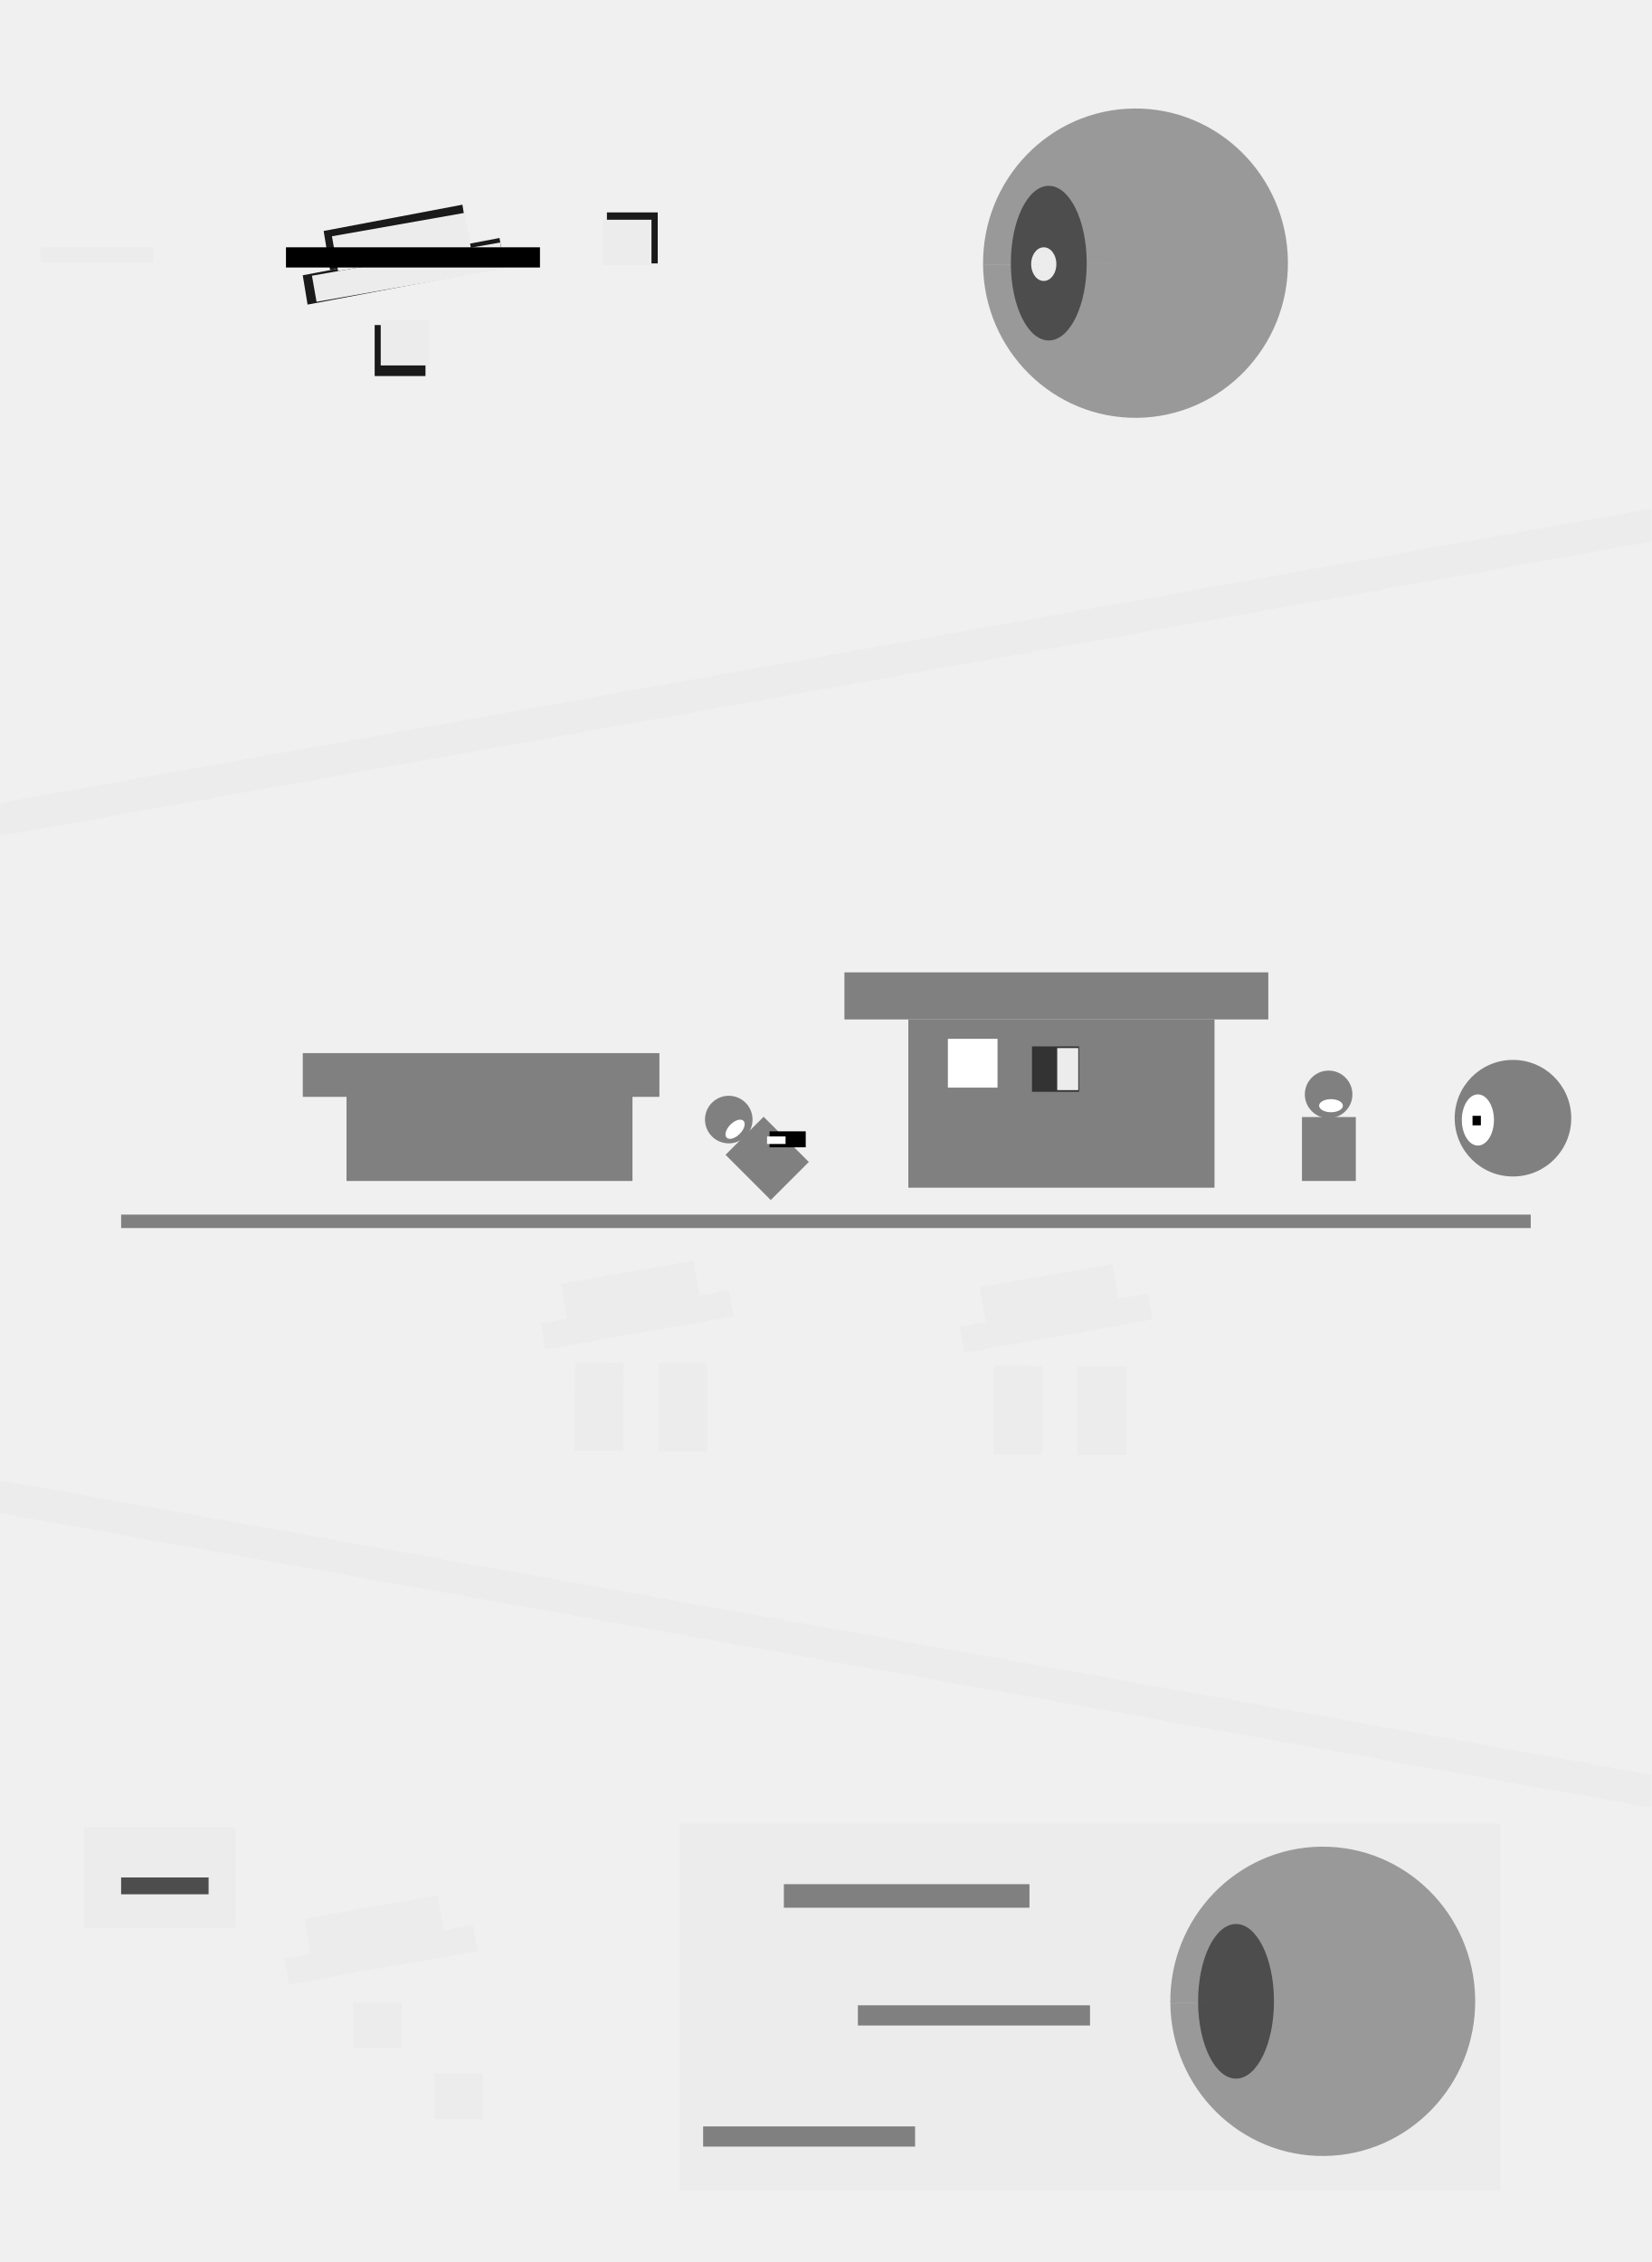
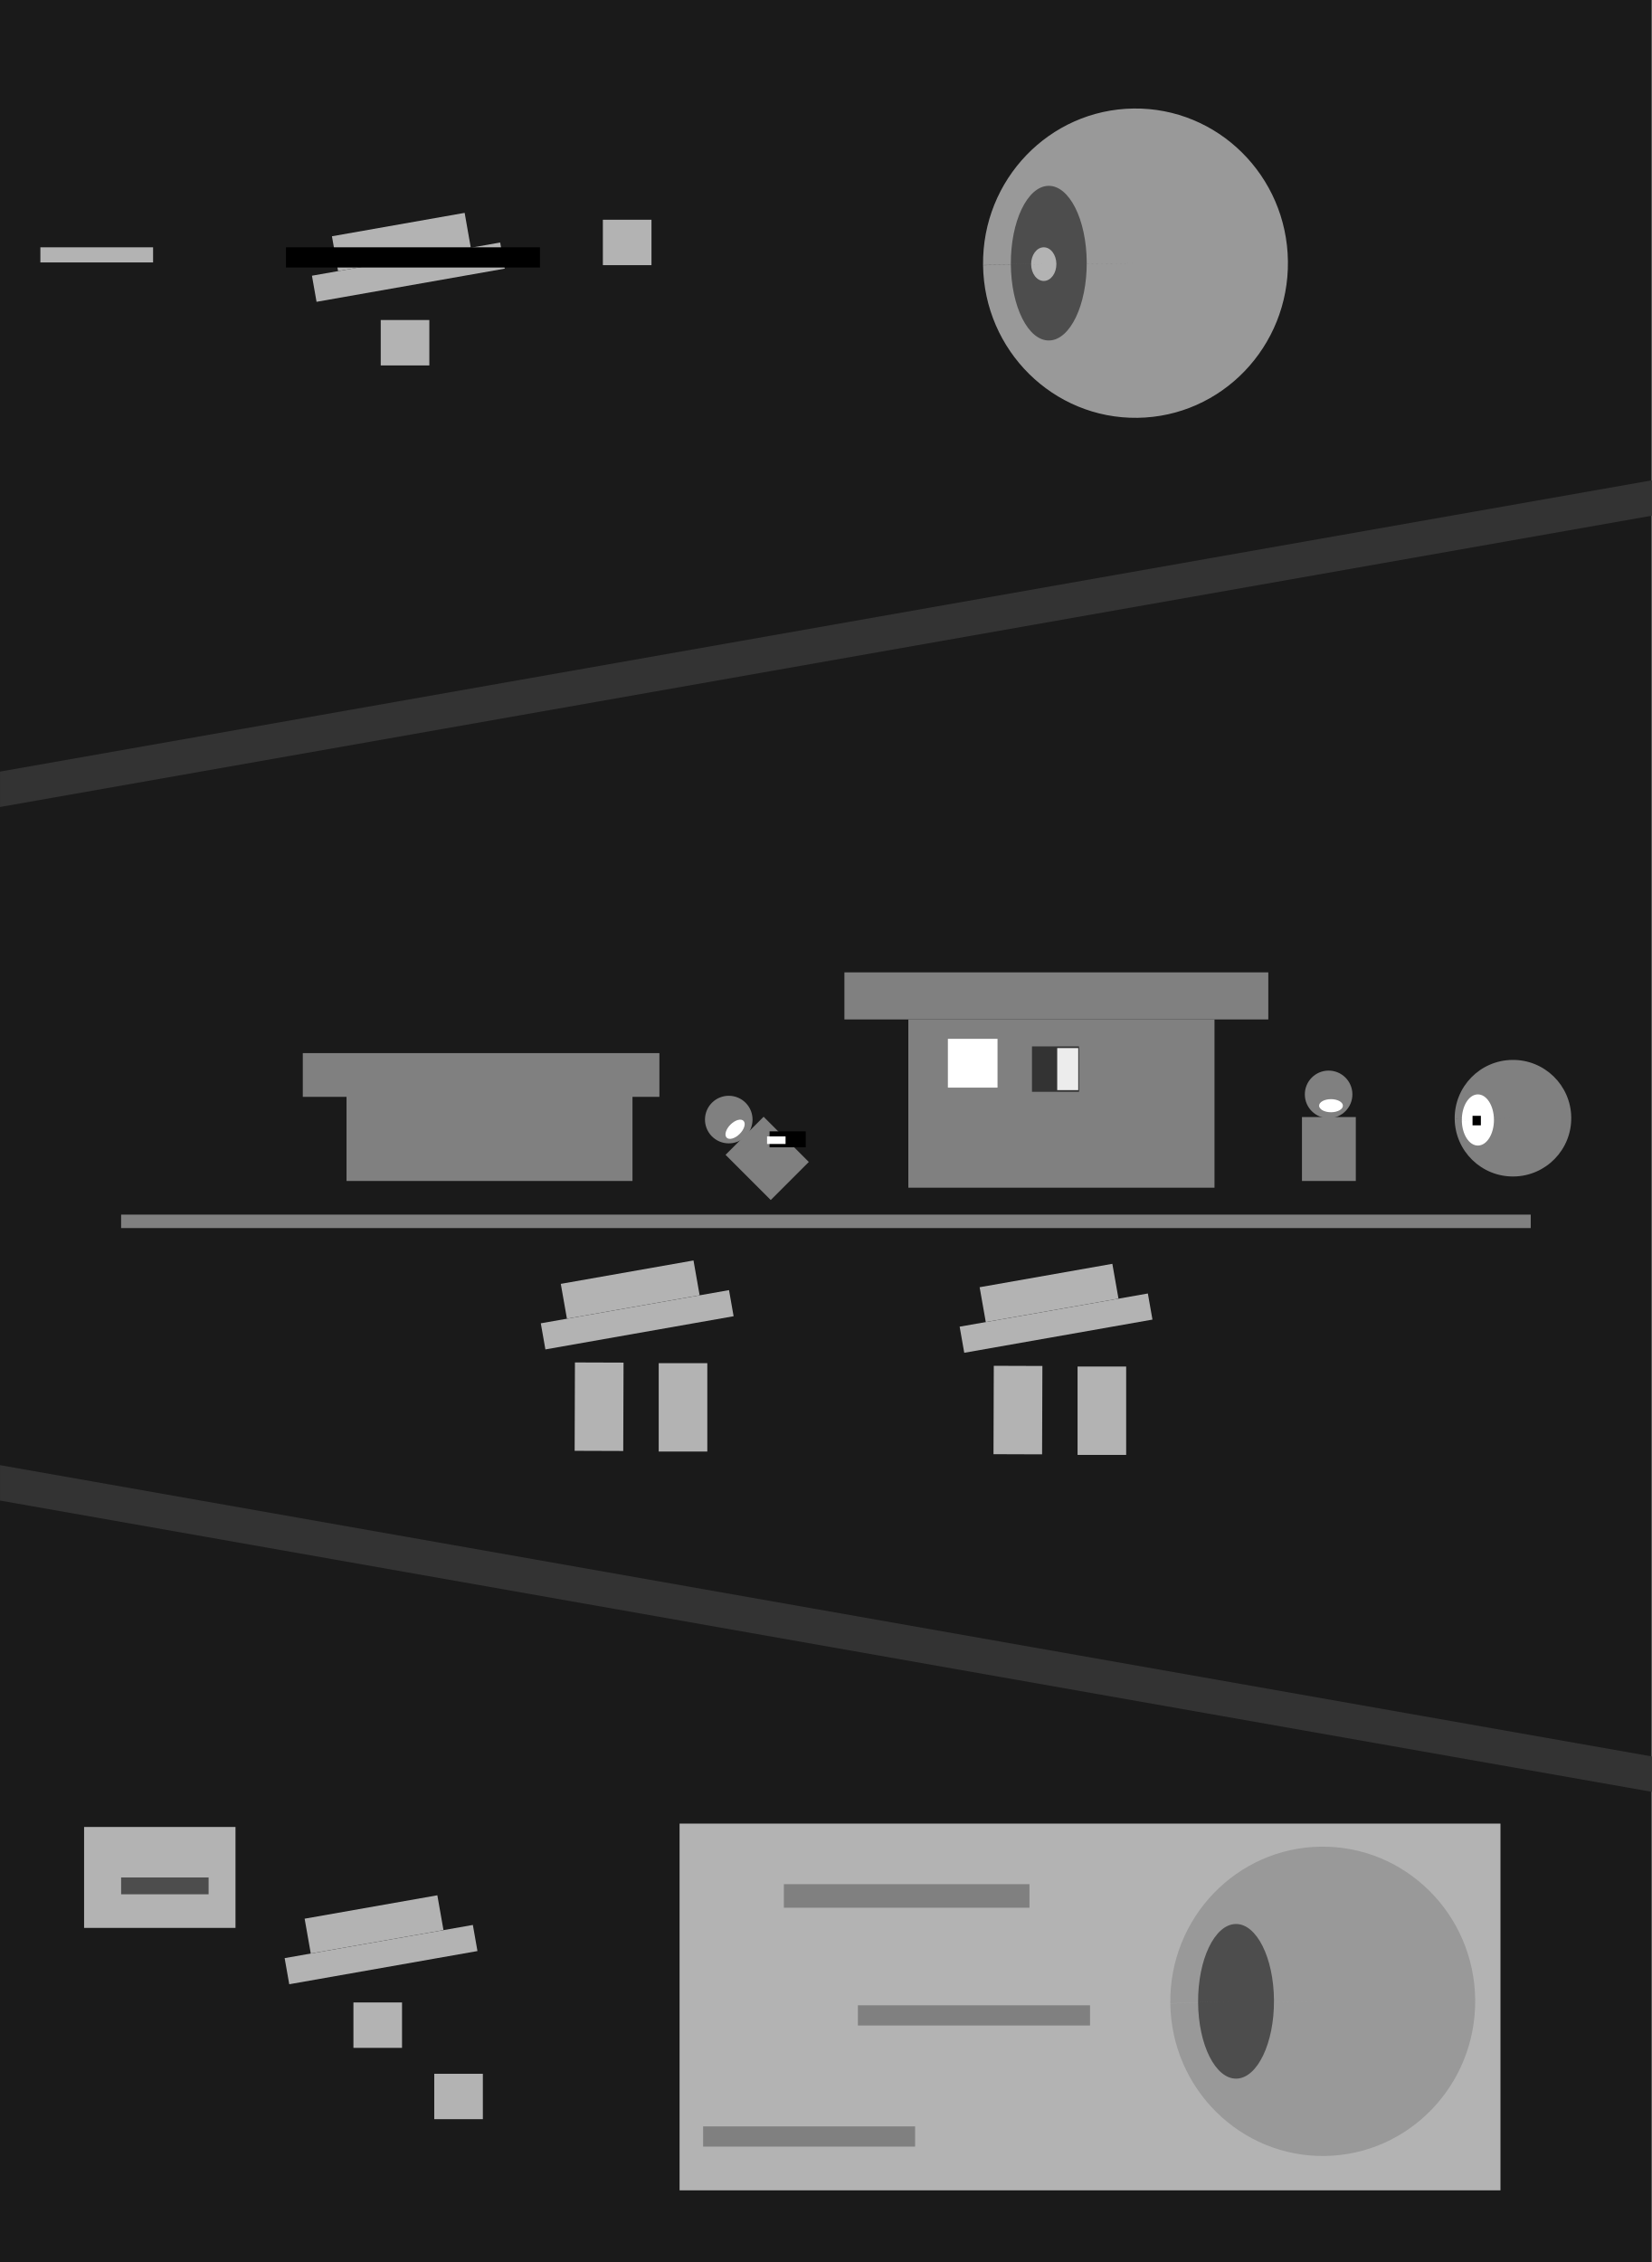
<svg xmlns="http://www.w3.org/2000/svg" width="260" height="356" viewBox="0 0 68.792 94.192" version="1.1" id="svg1">
  <defs id="defs1" />
  <g id="layer1">
-     <rect style="display:none;fill:#1a1a1a;stroke-width:0.265" id="rect1" width="68.787" height="94.216" x="-2.220446e-16" y="0" />
-     <g id="g43" transform="translate(10.37096,37.37893)">
-       <g id="g33" transform="translate(-12.95973,10.36779)">
-         <g id="g30">
-           <rect style="fill:#ececec;stroke-width:0.265" id="rect29" width="2.024" height="3.68" x="47.464" y="9.157" />
-           <rect style="fill:#ececec;stroke-width:0.265" id="rect30" width="2.024" height="3.68" x="44.006" y="8.978" transform="rotate(0.193924)" />
+     <g id="g1">
+       <rect style="display:inline;fill:#1a1a1a;stroke-width:0.265" id="rect1" width="68.787" height="94.216" x="-2.220446e-16" y="0" />
+       <g id="g43" transform="translate(10.37096,37.37893)">
+         <g id="g33" transform="translate(-12.95973,10.36779)" style="fill:#b3b3b3">
+           <g id="g30" style="fill:#b3b3b3">
+             <rect style="fill:#b3b3b3;stroke-width:0.265" id="rect29" width="2.024" height="3.68" x="47.464" y="9.157" />
+             <rect style="fill:#b3b3b3;stroke-width:0.265" id="rect30" width="2.024" height="3.68" x="44.006" y="8.978" transform="rotate(0.193924)" />
+           </g>
+           <g id="g32" transform="rotate(-10,46.62477,8.727835)" style="fill:#b3b3b3">
+             <rect style="fill:#b3b3b3;stroke-width:0.265" id="rect31" width="5.612" height="1.472" x="43.934" y="5.336" />
+             <rect style="fill:#b3b3b3;stroke-width:0.265" id="rect32" width="7.959" height="1.104" x="42.829" y="6.809" />
+           </g>
        </g>
-         <g id="g32" transform="rotate(-10,46.62477,8.727835)">
-           <rect style="fill:#ececec;stroke-width:0.265" id="rect31" width="5.612" height="1.472" x="43.934" y="5.336" />
-           <rect style="fill:#ececec;stroke-width:0.265" id="rect32" width="7.959" height="1.104" x="42.829" y="6.809" />
+         <g id="g13" transform="translate(-30.40283,10.22768)" style="fill:#b3b3b3">
+           <g id="g10" style="fill:#b3b3b3">
+             <rect style="fill:#b3b3b3;stroke-width:0.265" id="rect9" width="2.024" height="3.68" x="47.464" y="9.157" />
+             <rect style="fill:#b3b3b3;stroke-width:0.265" id="rect10" width="2.024" height="3.68" x="44.006" y="8.978" transform="rotate(0.193924)" />
+           </g>
+           <g id="g12" transform="rotate(-10,46.62477,8.727835)" style="fill:#b3b3b3">
+             <rect style="fill:#b3b3b3;stroke-width:0.265" id="rect11" width="5.612" height="1.472" x="43.934" y="5.336" />
+             <rect style="fill:#b3b3b3;stroke-width:0.265" id="rect12" width="7.959" height="1.104" x="42.829" y="6.809" />
+           </g>
        </g>
+         <rect style="fill:#808080;stroke-width:0.265" id="rect13" width="58.704" height="0.56" x="-5.327" y="13.199" />
+         <rect style="fill:#808080;stroke-width:0.265" id="rect15" width="12.75" height="7.005" x="27.457" y="5.073" />
+         <rect style="fill:#808080;stroke-width:0.265" id="rect17" width="17.653" height="1.961" x="24.795" y="3.111" />
+         <rect style="fill:#808080;stroke-width:0.265" id="rect18" width="11.909" height="3.923" x="4.06" y="7.875" />
+         <rect style="fill:#808080;stroke-width:0.265" id="rect19" width="14.851" height="1.821" x="2.239" y="6.474" />
+         <rect style="fill:#808080;stroke-width:0.265" id="rect21" width="2.242" height="2.662" x="43.85" y="9.136" />
+         <path style="fill:#808080;stroke-width:0.265" id="path22" d="m 43.969,8.205 a 0.991,0.991 0 0 1 0.978,-1.003 0.991,0.991 0 0 1 1.003,0.978 0.991,0.991 0 0 1 -0.978,1.003 0.991,0.991 0 0 1 -1.003,-0.978 l 0.991,-0.013 z" />
+         <path style="fill:#808080;stroke-width:0.265" id="path23" d="m 50.21,9.214 a 2.427,2.427 0 0 1 2.396,-2.457 2.427,2.427 0 0 1 2.458,2.396 2.427,2.427 0 0 1 -2.396,2.458 2.427,2.427 0 0 1 -2.458,-2.396 L 52.637,9.184 Z" />
+         <path style="fill:#ffffff;stroke-width:0.265" id="path25" d="M 50.507,9.271 A 0.669,1.065 0 0 1 51.167,8.193 0.669,1.065 0 0 1 51.845,9.244 0.669,1.065 0 0 1 51.184,10.323 0.669,1.065 0 0 1 50.507,9.272 L 51.176,9.258 Z" />
+         <path style="fill:#ffffff;stroke-width:0.265" id="path26" d="M 44.563,8.667 A 0.495,0.272 0 0 1 45.052,8.391 0.495,0.272 0 0 1 45.554,8.66 0.495,0.272 0 0 1 45.065,8.936 0.495,0.272 0 0 1 44.563,8.667 l 0.495,-0.004 z" />
+         <rect style="fill:#808080;stroke-width:0.265" id="rect21-4" width="2.242" height="2.662" x="-8.702" y="21.605" transform="matrix(-0.7071068,0.7071068,0.7071068,0.7071068,0,0)" />
+         <path style="fill:#808080;stroke-width:0.265" id="path22-6" d="m -8.583,20.674 a 0.991,0.991 0 0 1 0.978,-1.003 0.991,0.991 0 0 1 1.003,0.978 0.991,0.991 0 0 1 -0.978,1.003 0.991,0.991 0 0 1 -1.003,-0.978 l 0.991,-0.013 z" transform="matrix(-0.7071068,0.7071068,0.7071068,0.7071068,0,0)" />
+         <path style="fill:#ffffff;stroke-width:0.265" id="path26-1" d="m -7.989,21.136 a 0.495,0.272 0 0 1 0.489,-0.276 0.495,0.272 0 0 1 0.502,0.269 0.495,0.272 0 0 1 -0.489,0.276 0.495,0.272 0 0 1 -0.502,-0.269 l 0.495,-0.004 z" transform="matrix(-0.7071068,0.7071068,0.7071068,0.7071068,0,0)" />
+         <rect style="fill:#000000;stroke-width:0.265" id="rect26" width="1.506" height="0.665" x="21.678" y="9.731" />
+         <rect style="fill:#ffffff;stroke-width:0.265" id="rect27" width="0.771" height="0.315" x="21.573" y="9.942" />
+         <rect style="fill:#ffffff;stroke-width:0.265" id="rect28" width="2.067" height="2.032" x="29.104" y="5.879" />
+         <rect style="fill:#333333;stroke-width:0.265" id="rect33" width="1.961" height="1.891" x="32.606" y="6.194" />
+         <rect style="fill:#ececec;stroke-width:0.265" id="rect34" width="0.876" height="1.751" x="33.657" y="6.264" />
+         <rect style="fill:#000000;stroke-width:0.265" id="rect35" width="0.347" height="0.396" x="50.953" y="9.085" />
      </g>
-       <g id="g13" transform="translate(-30.40283,10.22768)">
-         <g id="g10">
-           <rect style="fill:#ececec;stroke-width:0.265" id="rect9" width="2.024" height="3.68" x="47.464" y="9.157" />
-           <rect style="fill:#ececec;stroke-width:0.265" id="rect10" width="2.024" height="3.68" x="44.006" y="8.978" transform="rotate(0.193924)" />
+       <g id="g25" transform="translate(-2.831751,-0.174001)">
+         <rect style="fill:#b3b3b3;stroke-width:0.305" id="rect36" width="34.186" height="15.271" x="31.133" y="76.111" />
+         <g id="g24-1" transform="matrix(1.045551,0,0,1.123106,-29.05198,3.216331)" style="fill:#1a1a1a">
+           <g id="g18-5" transform="translate(0,0.6505908)" style="fill:#1a1a1a">
+             <rect style="fill:#1a1a1a;stroke-width:0.19" id="rect14-86" width="2.024" height="1.891" x="54.669" y="4.516" />
+             <rect style="fill:#1a1a1a;stroke-width:0.19" id="rect16-1" width="2.024" height="1.891" x="45.418" y="8.692" />
+           </g>
+           <g id="g23-2" transform="rotate(-10,46.62477,8.727835)" style="fill:#1a1a1a">
+             <rect style="fill:#1a1a1a;stroke-width:0.265" id="rect20-4" width="5.612" height="1.472" x="43.934" y="5.336" />
+             <rect style="fill:#1a1a1a;stroke-width:0.265" id="rect23-2" width="7.959" height="1.104" x="42.829" y="6.809" />
+           </g>
        </g>
-         <g id="g12" transform="rotate(-10,46.62477,8.727835)">
-           <rect style="fill:#ececec;stroke-width:0.265" id="rect11" width="5.612" height="1.472" x="43.934" y="5.336" />
-           <rect style="fill:#ececec;stroke-width:0.265" id="rect12" width="7.959" height="1.104" x="42.829" y="6.809" />
+         <g id="g24" transform="translate(-26.73057,4.157515)" style="fill:#b3b3b3">
+           <g id="g18" transform="translate(0,0.6505908)" style="fill:#b3b3b3">
+             <rect style="fill:#b3b3b3;stroke-width:0.19" id="rect14" width="2.024" height="1.891" x="54.669" y="4.516" />
+             <rect style="fill:#b3b3b3;stroke-width:0.19" id="rect16" width="2.024" height="1.891" x="45.418" y="8.692" />
+           </g>
+           <g id="g23" transform="rotate(-10,46.62477,8.727835)" style="fill:#b3b3b3">
+             <rect style="fill:#b3b3b3;stroke-width:0.265" id="rect20" width="5.612" height="1.472" x="43.934" y="5.336" />
+             <rect style="fill:#b3b3b3;stroke-width:0.265" id="rect23" width="7.959" height="1.104" x="42.829" y="6.809" />
+           </g>
        </g>
+         <g id="g24-0" transform="translate(-27.86757,74.21561)" style="fill:#b3b3b3">
+           <g id="g18-8" transform="translate(0,0.6505908)" style="fill:#b3b3b3">
+             <rect style="fill:#b3b3b3;stroke-width:0.19" id="rect14-8" width="2.024" height="1.891" x="48.784" y="11.662" />
+             <rect style="fill:#b3b3b3;stroke-width:0.19" id="rect16-0" width="2.024" height="1.891" x="45.418" y="8.692" />
+           </g>
+           <g id="g23-6" transform="rotate(-10,46.62477,8.727835)" style="fill:#b3b3b3">
+             <rect style="fill:#b3b3b3;stroke-width:0.265" id="rect20-8" width="5.612" height="1.472" x="43.934" y="5.336" />
+             <rect style="fill:#b3b3b3;stroke-width:0.265" id="rect23-1" width="7.959" height="1.104" x="42.829" y="6.809" />
+           </g>
+         </g>
+         <g id="g2" transform="translate(8.563683,14.1475)">
+           <path style="fill:#999999;stroke-width:0.508" id="path29" d="m 35.208,-2.935 a 6.349,6.441 0 0 1 6.268,-6.52 6.349,6.441 0 0 1 6.428,6.358 6.349,6.441 0 0 1 -6.266,6.522 6.349,6.441 0 0 1 -6.43,-6.356 l 6.348,-0.084 z" />
+           <path style="fill:#4d4d4d;stroke-width:0.179" id="path24" d="m 36.365,-2.975 a 1.58,3.22 0 0 1 1.56,-3.26 1.58,3.22 0 0 1 1.6,3.179 A 1.58,3.22 0 0 1 37.965,0.204 1.58,3.22 0 0 1 36.365,-2.974 l 1.58,-0.042 z" />
+           <path style="fill:#b3b3b3;stroke-width:0.265" id="path9" d="m 45.774,11.181 a 0.525,0.701 0 0 1 0.519,-0.709 0.525,0.701 0 0 1 0.532,0.692 0.525,0.701 0 0 1 -0.519,0.709 0.525,0.701 0 0 1 -0.532,-0.691 l 0.525,-0.009 z" transform="translate(-8.563684,-14.1475)" />
+         </g>
+         <g id="g2-1" transform="translate(16.36187,86.5263)">
+           <path style="fill:#999999;stroke-width:0.508" id="path29-9" d="m 35.208,-2.935 a 6.349,6.441 0 0 1 6.268,-6.52 6.349,6.441 0 0 1 6.428,6.358 6.349,6.441 0 0 1 -6.266,6.522 6.349,6.441 0 0 1 -6.43,-6.356 l 6.348,-0.084 z" />
+           <path style="fill:#4d4d4d;stroke-width:0.179" id="path24-7" d="m 36.365,-2.975 a 1.58,3.22 0 0 1 1.56,-3.26 1.58,3.22 0 0 1 1.6,3.179 A 1.58,3.22 0 0 1 37.965,0.204 1.58,3.22 0 0 1 36.365,-2.974 l 1.58,-0.042 z" />
+         </g>
+         <rect style="fill:#000000;stroke-width:0.265" id="rect7" width="10.578" height="0.841" x="14.741" y="10.472" />
+         <rect style="fill:#b3b3b3;stroke-width:0.265" id="rect8" width="4.694" height="0.63" x="4.513" y="10.472" />
+         <rect style="fill:#808080;stroke-width:0.265" id="rect37" width="10.228" height="0.981" x="35.476" y="78.633" />
+         <rect style="fill:#808080;stroke-width:0.265" id="rect38" width="9.667" height="0.841" x="38.559" y="83.677" />
+         <rect style="fill:#808080;stroke-width:0.265" id="rect39" width="8.827" height="0.841" x="32.114" y="88.72" />
+         <rect style="fill:#b3b3b3;stroke-width:0.265" id="rect40" width="6.305" height="4.203" x="6.334" y="76.251" />
+         <rect style="fill:#4d4d4d;stroke-width:0.265" id="rect41" width="3.643" height="0.701" x="7.876" y="78.353" />
      </g>
-       <rect style="fill:#808080;stroke-width:0.265" id="rect13" width="58.704" height="0.56" x="-5.327" y="13.199" />
-       <rect style="fill:#808080;stroke-width:0.265" id="rect15" width="12.75" height="7.005" x="27.457" y="5.073" />
-       <rect style="fill:#808080;stroke-width:0.265" id="rect17" width="17.653" height="1.961" x="24.795" y="3.111" />
-       <rect style="fill:#808080;stroke-width:0.265" id="rect18" width="11.909" height="3.923" x="4.06" y="7.875" />
-       <rect style="fill:#808080;stroke-width:0.265" id="rect19" width="14.851" height="1.821" x="2.239" y="6.474" />
-       <rect style="fill:#808080;stroke-width:0.265" id="rect21" width="2.242" height="2.662" x="43.85" y="9.136" />
-       <path style="fill:#808080;stroke-width:0.265" id="path22" d="m 43.969,8.205 a 0.991,0.991 0 0 1 0.978,-1.003 0.991,0.991 0 0 1 1.003,0.978 0.991,0.991 0 0 1 -0.978,1.003 0.991,0.991 0 0 1 -1.003,-0.978 l 0.991,-0.013 z" />
-       <path style="fill:#808080;stroke-width:0.265" id="path23" d="m 50.21,9.214 a 2.427,2.427 0 0 1 2.396,-2.457 2.427,2.427 0 0 1 2.458,2.396 2.427,2.427 0 0 1 -2.396,2.458 2.427,2.427 0 0 1 -2.458,-2.396 L 52.637,9.184 Z" />
-       <path style="fill:#ffffff;stroke-width:0.265" id="path25" d="M 50.507,9.271 A 0.669,1.065 0 0 1 51.167,8.193 0.669,1.065 0 0 1 51.845,9.244 0.669,1.065 0 0 1 51.184,10.323 0.669,1.065 0 0 1 50.507,9.272 L 51.176,9.258 Z" />
-       <path style="fill:#ffffff;stroke-width:0.265" id="path26" d="M 44.563,8.667 A 0.495,0.272 0 0 1 45.052,8.391 0.495,0.272 0 0 1 45.554,8.66 0.495,0.272 0 0 1 45.065,8.936 0.495,0.272 0 0 1 44.563,8.667 l 0.495,-0.004 z" />
-       <rect style="fill:#808080;stroke-width:0.265" id="rect21-4" width="2.242" height="2.662" x="-8.702" y="21.605" transform="matrix(-0.7071068,0.7071068,0.7071068,0.7071068,0,0)" />
-       <path style="fill:#808080;stroke-width:0.265" id="path22-6" d="m -8.583,20.674 a 0.991,0.991 0 0 1 0.978,-1.003 0.991,0.991 0 0 1 1.003,0.978 0.991,0.991 0 0 1 -0.978,1.003 0.991,0.991 0 0 1 -1.003,-0.978 l 0.991,-0.013 z" transform="matrix(-0.7071068,0.7071068,0.7071068,0.7071068,0,0)" />
-       <path style="fill:#ffffff;stroke-width:0.265" id="path26-1" d="m -7.989,21.136 a 0.495,0.272 0 0 1 0.489,-0.276 0.495,0.272 0 0 1 0.502,0.269 0.495,0.272 0 0 1 -0.489,0.276 0.495,0.272 0 0 1 -0.502,-0.269 l 0.495,-0.004 z" transform="matrix(-0.7071068,0.7071068,0.7071068,0.7071068,0,0)" />
-       <rect style="fill:#000000;stroke-width:0.265" id="rect26" width="1.506" height="0.665" x="21.678" y="9.731" />
-       <rect style="fill:#ffffff;stroke-width:0.265" id="rect27" width="0.771" height="0.315" x="21.573" y="9.942" />
-       <rect style="fill:#ffffff;stroke-width:0.265" id="rect28" width="2.067" height="2.032" x="29.104" y="5.879" />
-       <rect style="fill:#333333;stroke-width:0.265" id="rect33" width="1.961" height="1.891" x="32.606" y="6.194" />
-       <rect style="fill:#ececec;stroke-width:0.265" id="rect34" width="0.876" height="1.751" x="33.657" y="6.264" />
-       <rect style="fill:#000000;stroke-width:0.265" id="rect35" width="0.347" height="0.396" x="50.953" y="9.085" />
-     </g>
-     <g id="g8" transform="translate(-5.2121906e-4)">
-       <g id="g6" transform="matrix(1,0,0,-1,-2.1782692e-7,94.86173)">
-         <rect style="fill:#ececec;stroke-width:0.28" id="rect4" width="69.615" height="1.355" x="-5.46" y="31.352" ry="0" transform="matrix(0.9844859,-0.1754638,0.1718502,0.9851231,0,0)" />
-         <rect style="fill:#ececec;stroke-width:0.265" id="rect5" width="0.23" height="1.288" x="68.546" y="19.632" ry="0" rx="0" />
-         <rect style="fill:#ececec;stroke-width:0.265" id="rect6" width="0.242" height="1.334" x="0.006" y="31.845" ry="0" rx="0" />
+       <g id="g8-6-8-5-8" style="display:inline;fill:#333333;fill-opacity:1" transform="translate(-5.1810258e-4,-1.166667)">
+         <rect style="display:inline;fill:#333333;fill-opacity:1;stroke-width:0.8" id="rect20-3-6-5-2" width="69.853" height="1.474" x="0.001" y="-63.651" transform="matrix(0.9848077,0.1736482,0,-1,0,0)" />
+         <rect style="display:inline;fill:#333333;fill-opacity:1;stroke-width:0.8" id="rect15-4-7-7-3-5" width="69.853" height="1.474" x="0.001" y="33.297" transform="matrix(0.9848077,-0.1736482,0,1,0,0)" />
      </g>
-       <g id="g4" transform="translate(0,1.5875)">
-         <rect style="fill:#ececec;stroke-width:0.28" id="rect2" width="69.615" height="1.355" x="-5.46" y="31.352" ry="0" transform="matrix(0.9844859,-0.1754638,0.1718502,0.9851231,0,0)" />
-         <rect style="fill:#ececec;stroke-width:0.265" id="rect3" width="0.23" height="1.288" x="68.546" y="19.632" ry="0" rx="0" />
-         <rect style="fill:#ececec;stroke-width:0.265" id="rect3-8" width="0.242" height="1.334" x="0.006" y="31.845" ry="0" rx="0" />
-       </g>
-     </g>
-     <g id="g25" transform="translate(-2.831751,-0.174001)">
-       <rect style="fill:#ececec;stroke-width:0.305" id="rect36" width="34.186" height="15.271" x="31.133" y="76.111" />
-       <g id="g24-1" transform="matrix(1.045551,0,0,1.123106,-29.05198,3.216331)" style="fill:#1a1a1a">
-         <g id="g18-5" transform="translate(0,0.6505908)" style="fill:#1a1a1a">
-           <rect style="fill:#1a1a1a;stroke-width:0.19" id="rect14-86" width="2.024" height="1.891" x="54.669" y="4.516" />
-           <rect style="fill:#1a1a1a;stroke-width:0.19" id="rect16-1" width="2.024" height="1.891" x="45.418" y="8.692" />
-         </g>
-         <g id="g23-2" transform="rotate(-10,46.62477,8.727835)" style="fill:#1a1a1a">
-           <rect style="fill:#1a1a1a;stroke-width:0.265" id="rect20-4" width="5.612" height="1.472" x="43.934" y="5.336" />
-           <rect style="fill:#1a1a1a;stroke-width:0.265" id="rect23-2" width="7.959" height="1.104" x="42.829" y="6.809" />
-         </g>
-       </g>
-       <g id="g24" transform="translate(-26.73057,4.157515)">
-         <g id="g18" transform="translate(0,0.6505908)">
-           <rect style="fill:#ececec;stroke-width:0.19" id="rect14" width="2.024" height="1.891" x="54.669" y="4.516" />
-           <rect style="fill:#ececec;stroke-width:0.19" id="rect16" width="2.024" height="1.891" x="45.418" y="8.692" />
-         </g>
-         <g id="g23" transform="rotate(-10,46.62477,8.727835)">
-           <rect style="fill:#ececec;stroke-width:0.265" id="rect20" width="5.612" height="1.472" x="43.934" y="5.336" />
-           <rect style="fill:#ececec;stroke-width:0.265" id="rect23" width="7.959" height="1.104" x="42.829" y="6.809" />
-         </g>
-       </g>
-       <g id="g24-0" transform="translate(-27.86757,74.21561)">
-         <g id="g18-8" transform="translate(0,0.6505908)">
-           <rect style="fill:#ececec;stroke-width:0.19" id="rect14-8" width="2.024" height="1.891" x="48.784" y="11.662" />
-           <rect style="fill:#ececec;stroke-width:0.19" id="rect16-0" width="2.024" height="1.891" x="45.418" y="8.692" />
-         </g>
-         <g id="g23-6" transform="rotate(-10,46.62477,8.727835)">
-           <rect style="fill:#ececec;stroke-width:0.265" id="rect20-8" width="5.612" height="1.472" x="43.934" y="5.336" />
-           <rect style="fill:#ececec;stroke-width:0.265" id="rect23-1" width="7.959" height="1.104" x="42.829" y="6.809" />
-         </g>
-       </g>
-       <g id="g2" transform="translate(8.563683,14.1475)">
-         <path style="fill:#999999;stroke-width:0.508" id="path29" d="m 35.208,-2.935 a 6.349,6.441 0 0 1 6.268,-6.52 6.349,6.441 0 0 1 6.428,6.358 6.349,6.441 0 0 1 -6.266,6.522 6.349,6.441 0 0 1 -6.43,-6.356 l 6.348,-0.084 z" />
-         <path style="fill:#4d4d4d;stroke-width:0.179" id="path24" d="m 36.365,-2.975 a 1.58,3.22 0 0 1 1.56,-3.26 1.58,3.22 0 0 1 1.6,3.179 A 1.58,3.22 0 0 1 37.965,0.204 1.58,3.22 0 0 1 36.365,-2.974 l 1.58,-0.042 z" />
-       </g>
-       <g id="g2-1" transform="translate(16.36187,86.5263)">
-         <path style="fill:#999999;stroke-width:0.508" id="path29-9" d="m 35.208,-2.935 a 6.349,6.441 0 0 1 6.268,-6.52 6.349,6.441 0 0 1 6.428,6.358 6.349,6.441 0 0 1 -6.266,6.522 6.349,6.441 0 0 1 -6.43,-6.356 l 6.348,-0.084 z" />
-         <path style="fill:#4d4d4d;stroke-width:0.179" id="path24-7" d="m 36.365,-2.975 a 1.58,3.22 0 0 1 1.56,-3.26 1.58,3.22 0 0 1 1.6,3.179 A 1.58,3.22 0 0 1 37.965,0.204 1.58,3.22 0 0 1 36.365,-2.974 l 1.58,-0.042 z" />
-       </g>
-       <rect style="fill:#000000;stroke-width:0.265" id="rect7" width="10.578" height="0.841" x="14.741" y="10.472" />
-       <rect style="fill:#ececec;stroke-width:0.265" id="rect8" width="4.694" height="0.63" x="4.513" y="10.472" />
-       <path style="fill:#ececec;stroke-width:0.265" id="path9" d="m 45.774,11.181 a 0.525,0.701 0 0 1 0.519,-0.709 0.525,0.701 0 0 1 0.532,0.692 0.525,0.701 0 0 1 -0.519,0.709 0.525,0.701 0 0 1 -0.532,-0.691 l 0.525,-0.009 z" />
-       <rect style="fill:#808080;stroke-width:0.265" id="rect37" width="10.228" height="0.981" x="35.476" y="78.633" />
-       <rect style="fill:#808080;stroke-width:0.265" id="rect38" width="9.667" height="0.841" x="38.559" y="83.677" />
-       <rect style="fill:#808080;stroke-width:0.265" id="rect39" width="8.827" height="0.841" x="32.114" y="88.72" />
-       <rect style="fill:#ececec;stroke-width:0.265" id="rect40" width="6.305" height="4.203" x="6.334" y="76.251" />
-       <rect style="fill:#4d4d4d;stroke-width:0.265" id="rect41" width="3.643" height="0.701" x="7.876" y="78.353" />
    </g>
  </g>
</svg>
